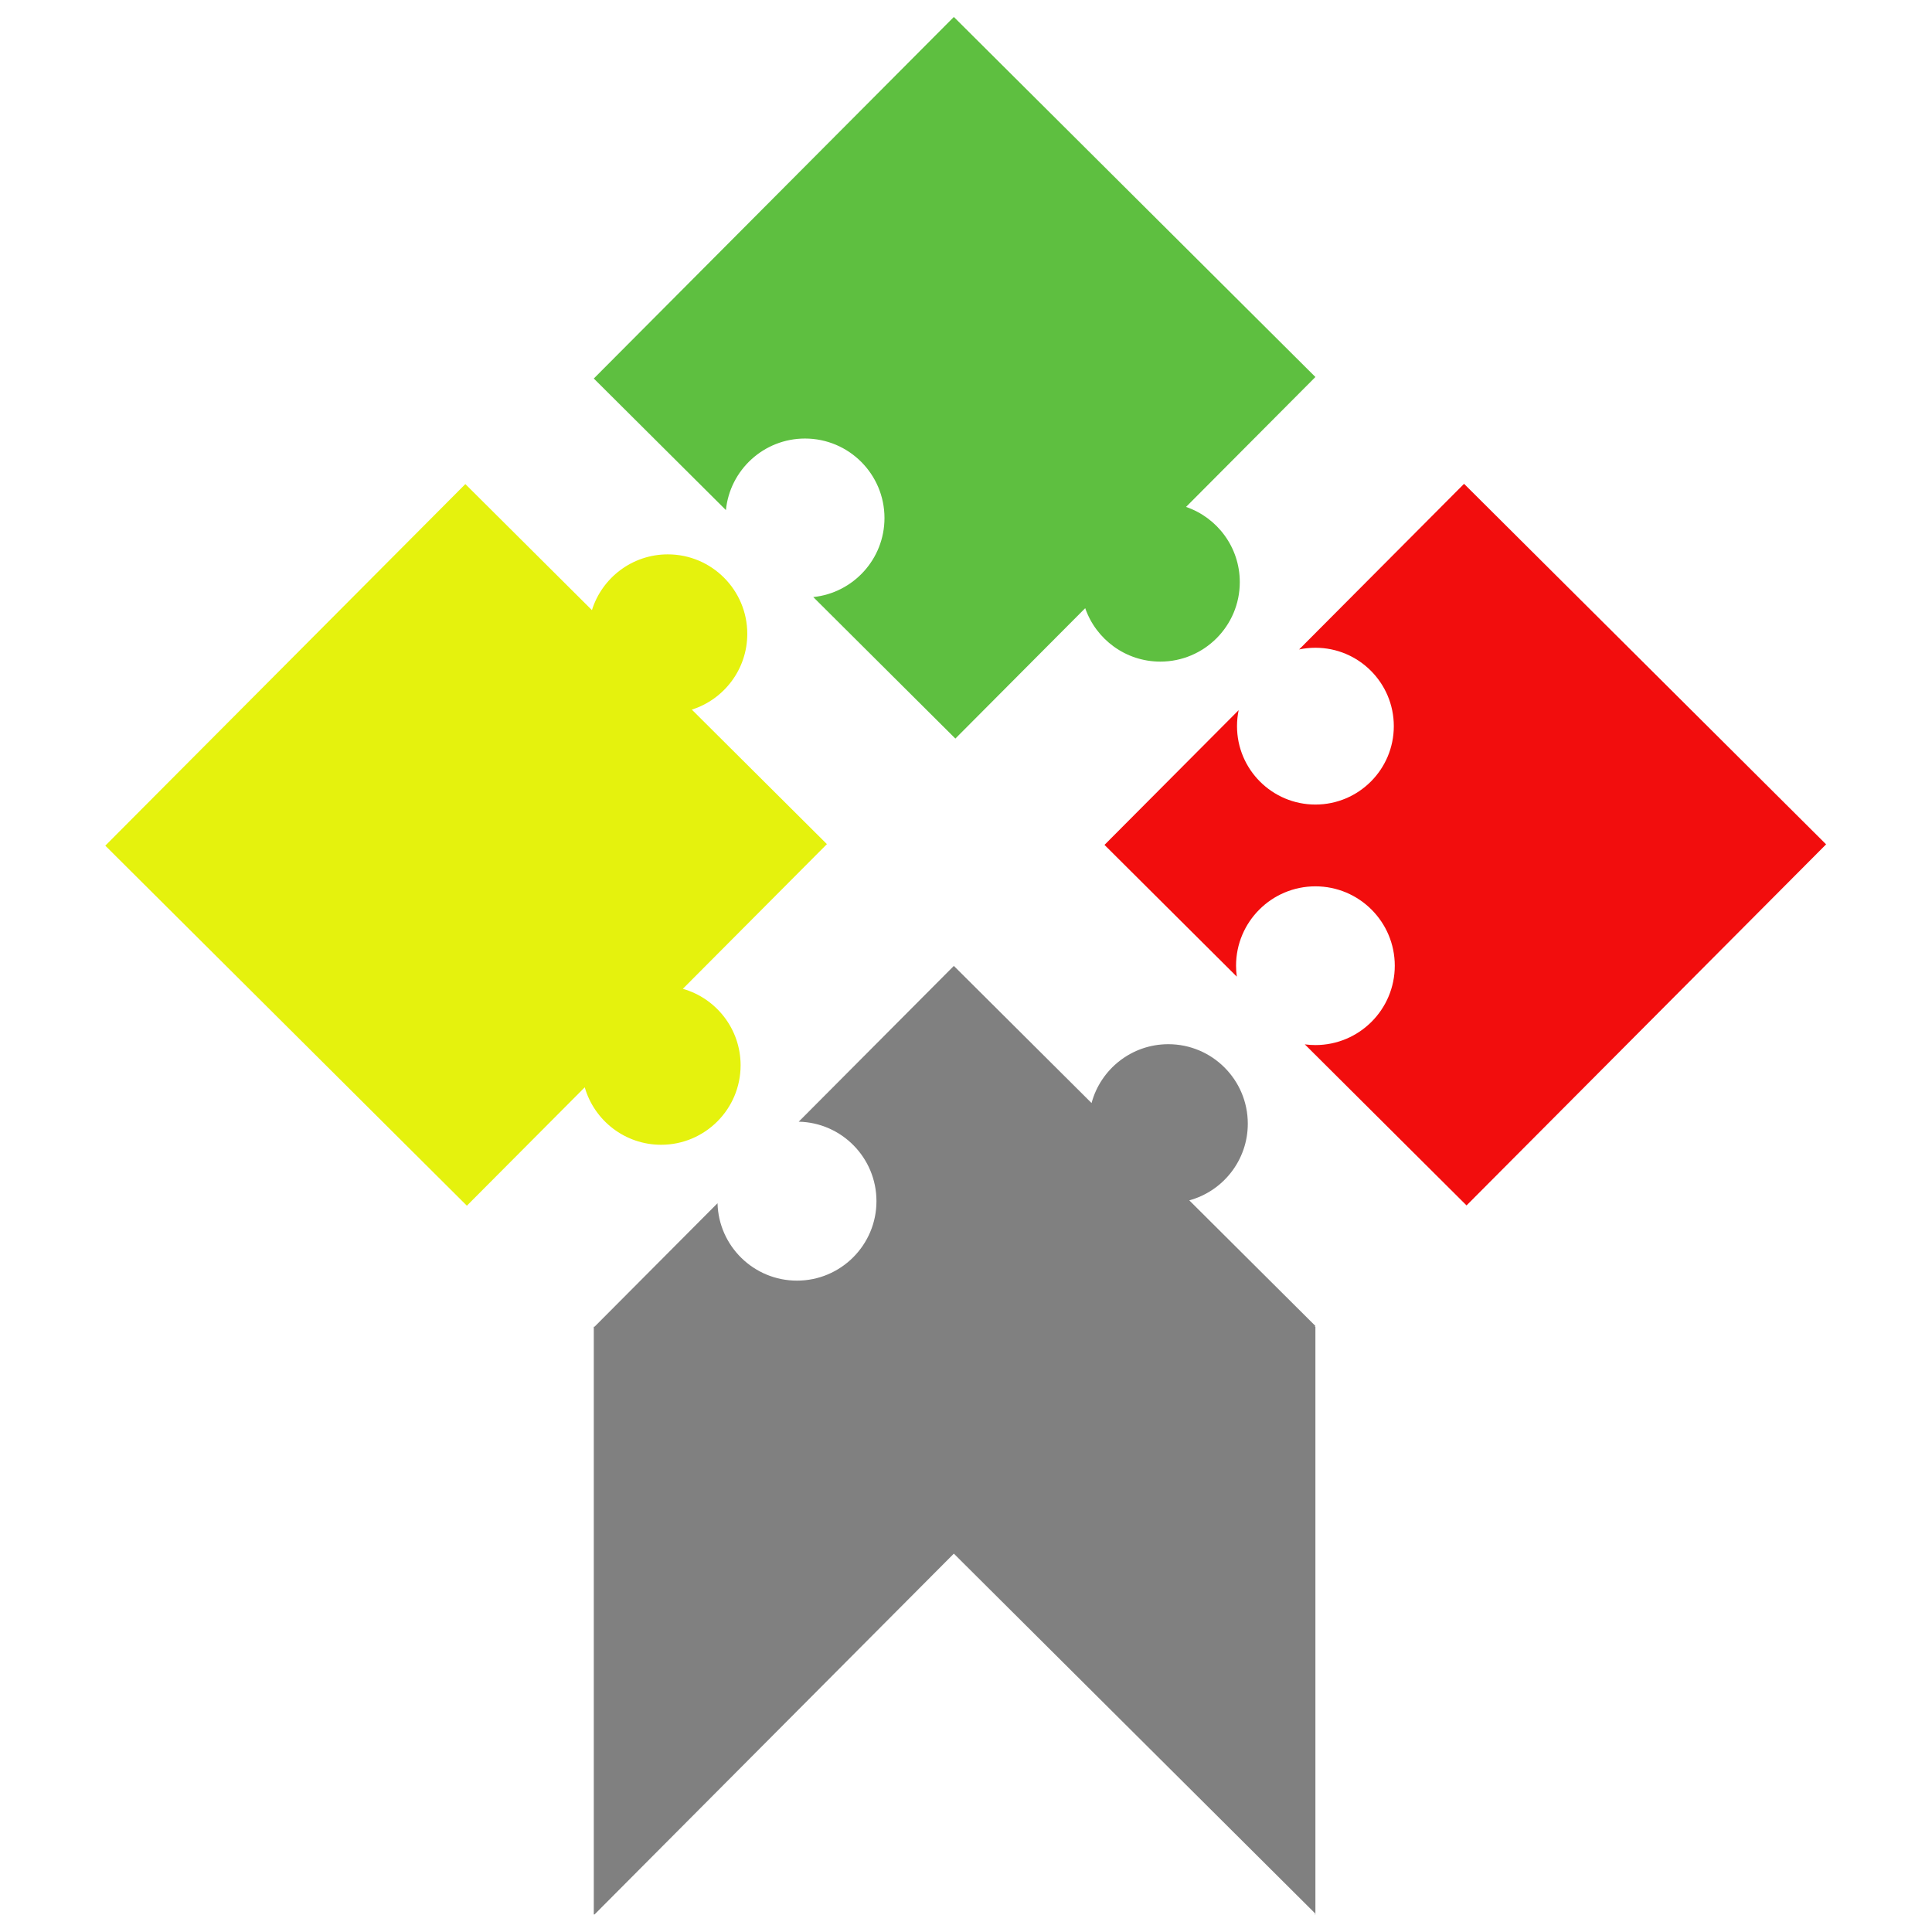
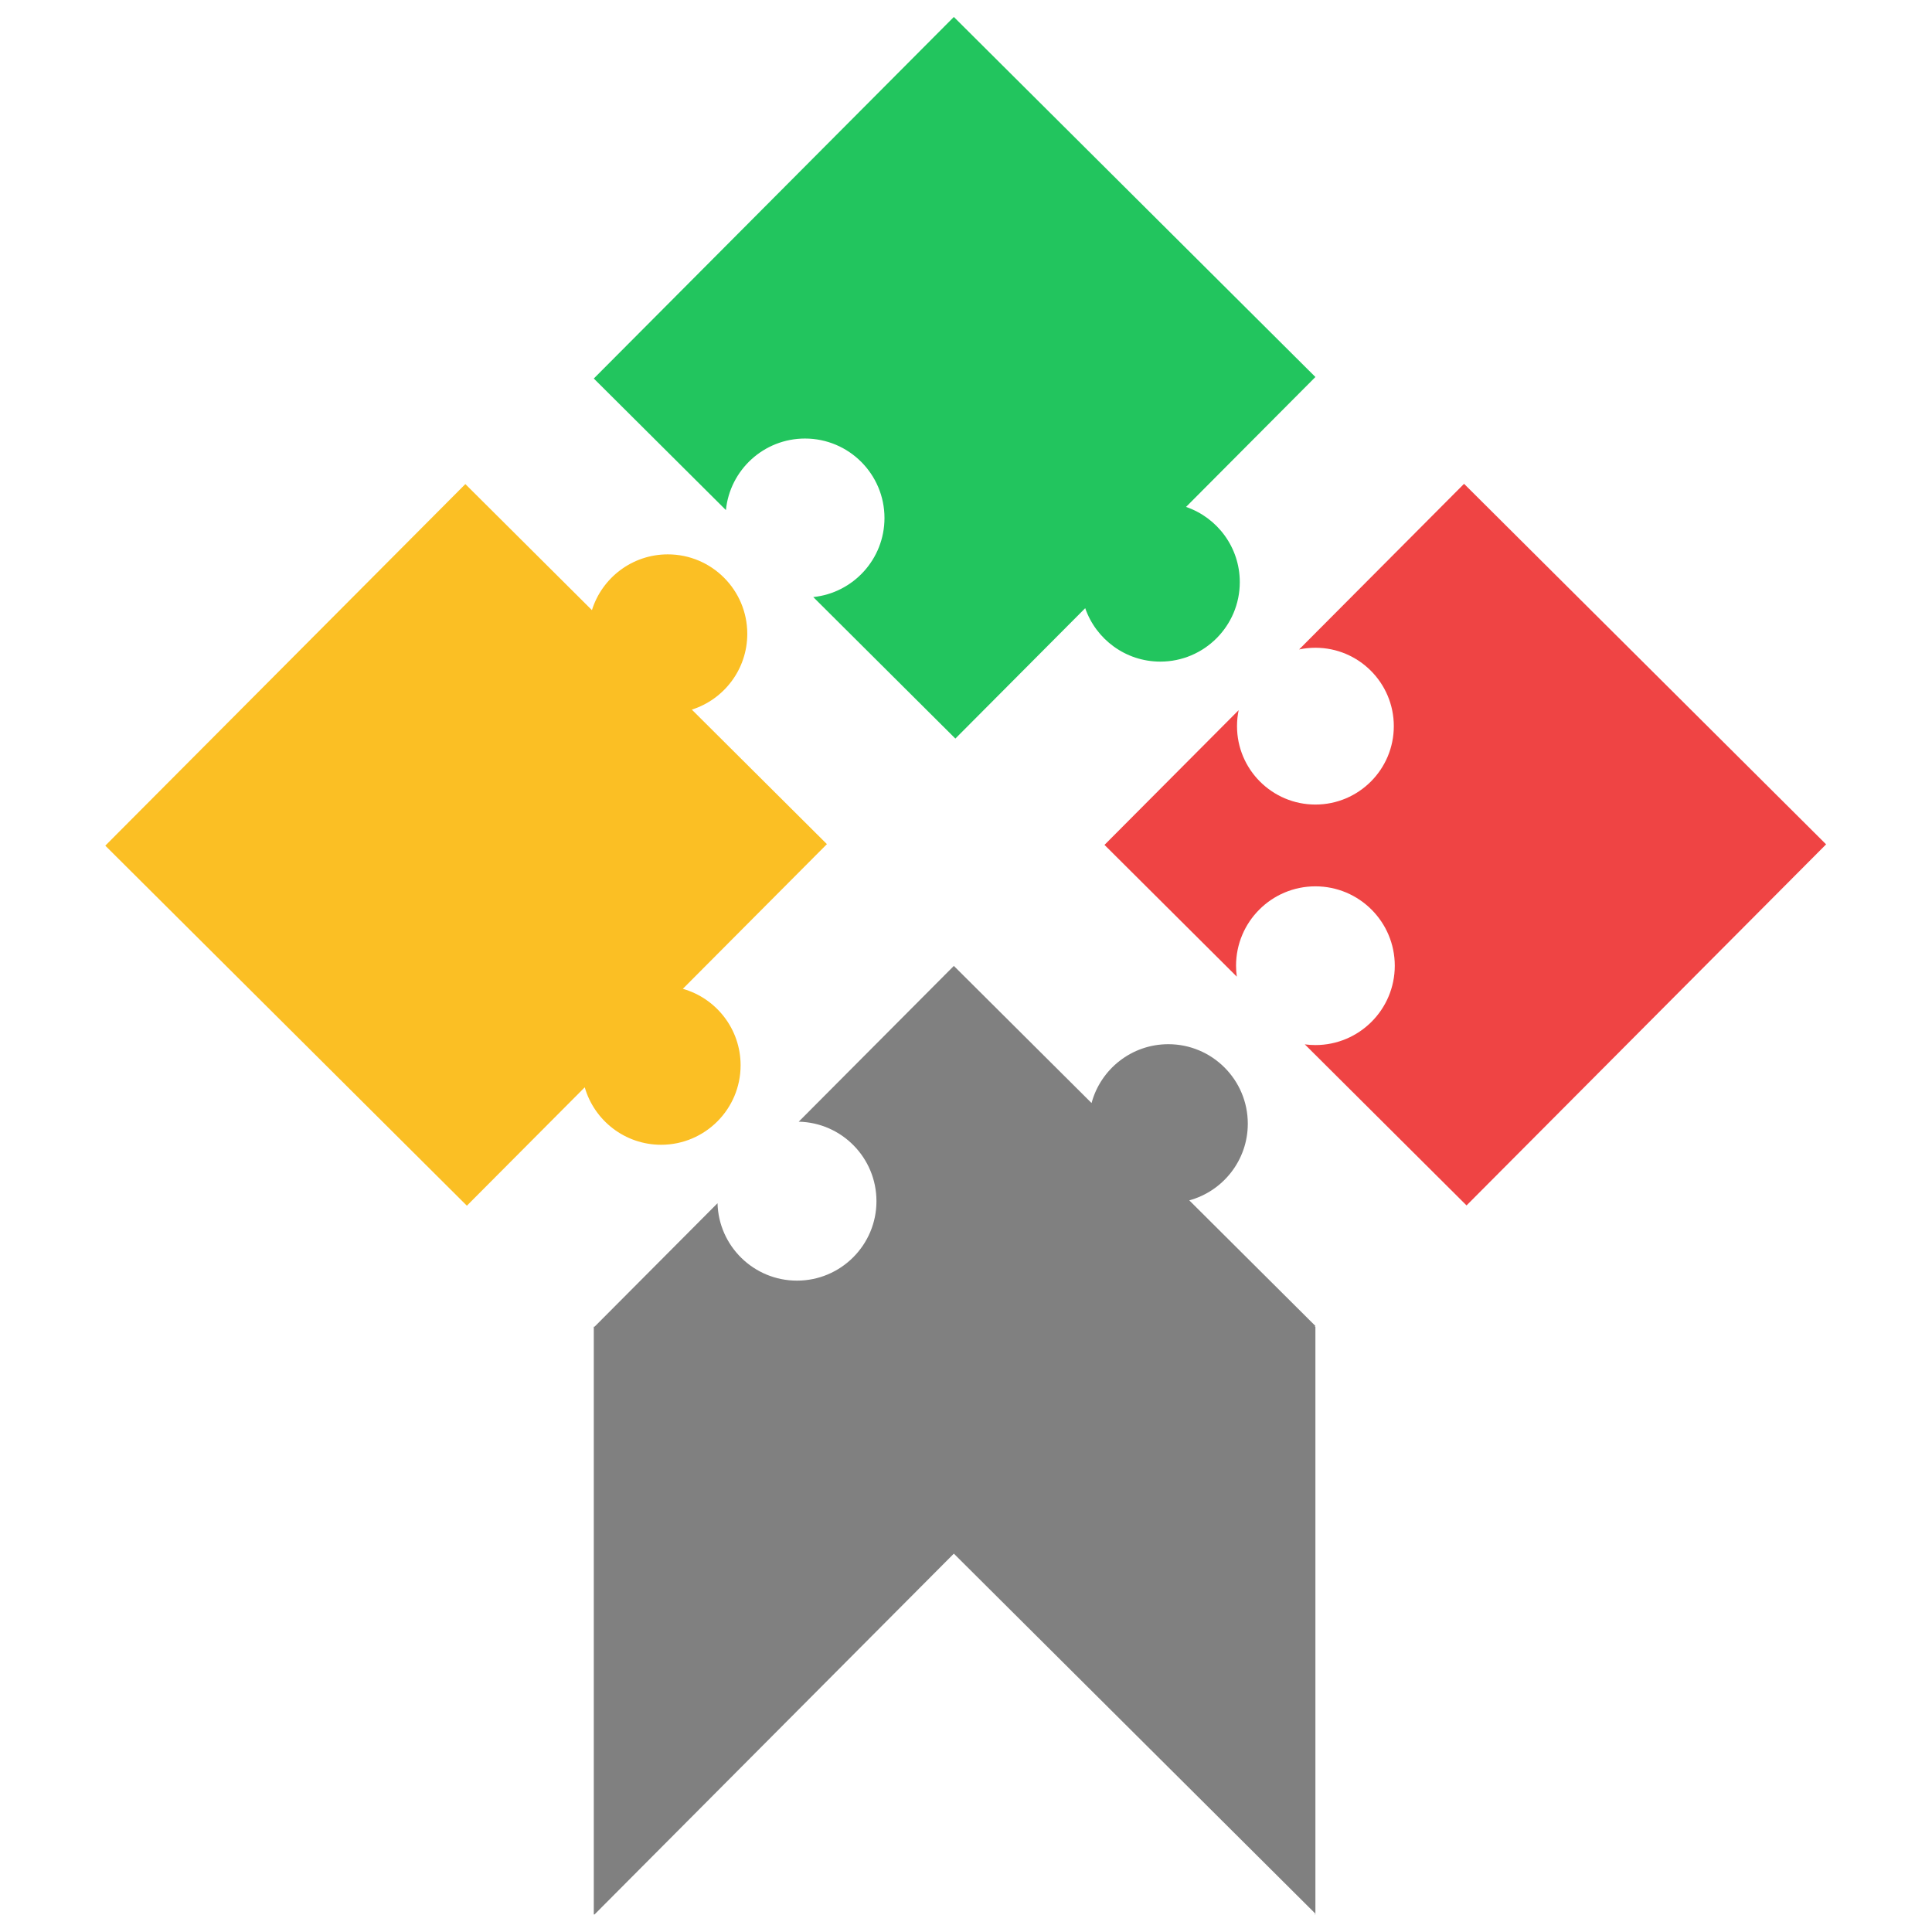
<svg xmlns="http://www.w3.org/2000/svg" width="100%" height="100%" viewBox="0 0 2134 2134" version="1.1" xml:space="preserve" style="fill-rule:evenodd;clip-rule:evenodd;stroke-linejoin:round;stroke-miterlimit:2;">
  <style>
#Base-Bottom { fill: #808080; }
@media (prefers-color-scheme: dark) {
  #Base-Bottom { fill: #b0b0b0; }
}
</style>
  <path id="Base-Bottom" d="M1452.94,2113.77l-399.37,-397.691l-396.856,398.531l-0.836,-0l0,-649.184l0.836,0l135.838,-136.411c1.21,47.4 40.069,85.509 87.758,85.509c48.451,0 87.787,-39.336 87.787,-87.787c0,-47.813 -38.307,-86.75 -85.879,-87.767l171.352,-172.075l152.112,151.473c10.048,-37.415 44.226,-64.992 84.794,-64.992c48.451,-0 87.787,39.336 87.787,87.787c0,40.439 -27.402,74.529 -64.635,84.697l139.312,138.727l-0.836,0.839l0.836,0l0,648.344Zm0,0l0,0.84l-0.836,-0l0.836,-0.84Z" />
-   <path id="Top-Right" d="M1366.11,1078.76l-146.142,-145.528l148.188,-148.813c-1.184,5.701 -1.805,11.607 -1.805,17.657c-0,47.793 38.801,86.595 86.594,86.595c47.793,-0 86.595,-38.802 86.595,-86.595c-0,-47.792 -38.802,-86.594 -86.595,-86.594c-6.176,-0 -12.203,0.648 -18.014,1.88l182.193,-182.963l399.906,398.225l-397.157,398.832l-178.651,-177.9c3.835,0.513 7.748,0.778 11.723,0.778c48.383,0 87.664,-39.281 87.664,-87.663c-0,-48.383 -39.281,-87.664 -87.664,-87.664c-48.383,0 -87.663,39.281 -87.663,87.664c-0,4.101 0.282,8.137 0.828,12.089Z" style="fill:#f20d0d;" />
-   <path id="Top-Left" d="M764.164,783.81l149.205,148.579l-159.143,159.815c36.812,10.444 63.811,44.328 63.811,84.467c-0,48.452 -39.337,87.788 -87.788,87.788c-40.01,-0 -73.805,-26.825 -84.365,-63.456l-130.206,130.756l-399.37,-397.692l397.691,-399.37l139.818,139.23c11.151,-35.679 44.477,-61.602 83.809,-61.602c48.452,-0 87.788,39.336 87.788,87.787c-0,39.203 -25.753,72.439 -61.25,83.698Z" style="fill:#e5f20d;" />
-   <path id="Top-Middle" d="M1198.67,671.766l-143.418,144.024l-156.954,-156.295c44.167,-4.574 78.656,-41.95 78.656,-87.318c-0,-48.451 -39.336,-87.787 -87.787,-87.787c-45.494,0 -82.952,34.681 -87.355,79.024l-145.93,-145.316l397.692,-399.37l399.37,397.691l-142.897,143.501c34.521,11.821 59.368,44.57 59.368,83.077c-0,48.451 -39.337,87.788 -87.788,87.788c-38.376,-0 -71.035,-24.679 -82.957,-59.019Z" style="fill:#5ebf40;" />
+   <path id="Top-Right" d="M1366.11,1078.76l-146.142,-145.528l148.188,-148.813c-1.184,5.701 -1.805,11.607 -1.805,17.657c-0,47.793 38.801,86.595 86.594,86.595c47.793,-0 86.595,-38.802 86.595,-86.595c-0,-47.792 -38.802,-86.594 -86.595,-86.594c-6.176,-0 -12.203,0.648 -18.014,1.88l182.193,-182.963l399.906,398.225l-397.157,398.832l-178.651,-177.9c3.835,0.513 7.748,0.778 11.723,0.778c48.383,0 87.664,-39.281 87.664,-87.663c-0,-48.383 -39.281,-87.664 -87.664,-87.664c-48.383,0 -87.663,39.281 -87.663,87.664c-0,4.101 0.282,8.137 0.828,12.089Z" style="fill:#ef4444;" />
+   <path id="Top-Left" d="M764.164,783.81l149.205,148.579l-159.143,159.815c36.812,10.444 63.811,44.328 63.811,84.467c-0,48.452 -39.337,87.788 -87.788,87.788c-40.01,-0 -73.805,-26.825 -84.365,-63.456l-130.206,130.756l-399.37,-397.692l397.691,-399.37l139.818,139.23c11.151,-35.679 44.477,-61.602 83.809,-61.602c48.452,-0 87.788,39.336 87.788,87.787c-0,39.203 -25.753,72.439 -61.25,83.698Z" style="fill:#fbbf24;" />
+   <path id="Top-Middle" d="M1198.67,671.766l-143.418,144.024l-156.954,-156.295c44.167,-4.574 78.656,-41.95 78.656,-87.318c-0,-48.451 -39.336,-87.787 -87.787,-87.787c-45.494,0 -82.952,34.681 -87.355,79.024l-145.93,-145.316l397.692,-399.37l399.37,397.691l-142.897,143.501c34.521,11.821 59.368,44.57 59.368,83.077c-0,48.451 -39.337,87.788 -87.788,87.788c-38.376,-0 -71.035,-24.679 -82.957,-59.019Z" style="fill:#22c55e;" />
</svg>
